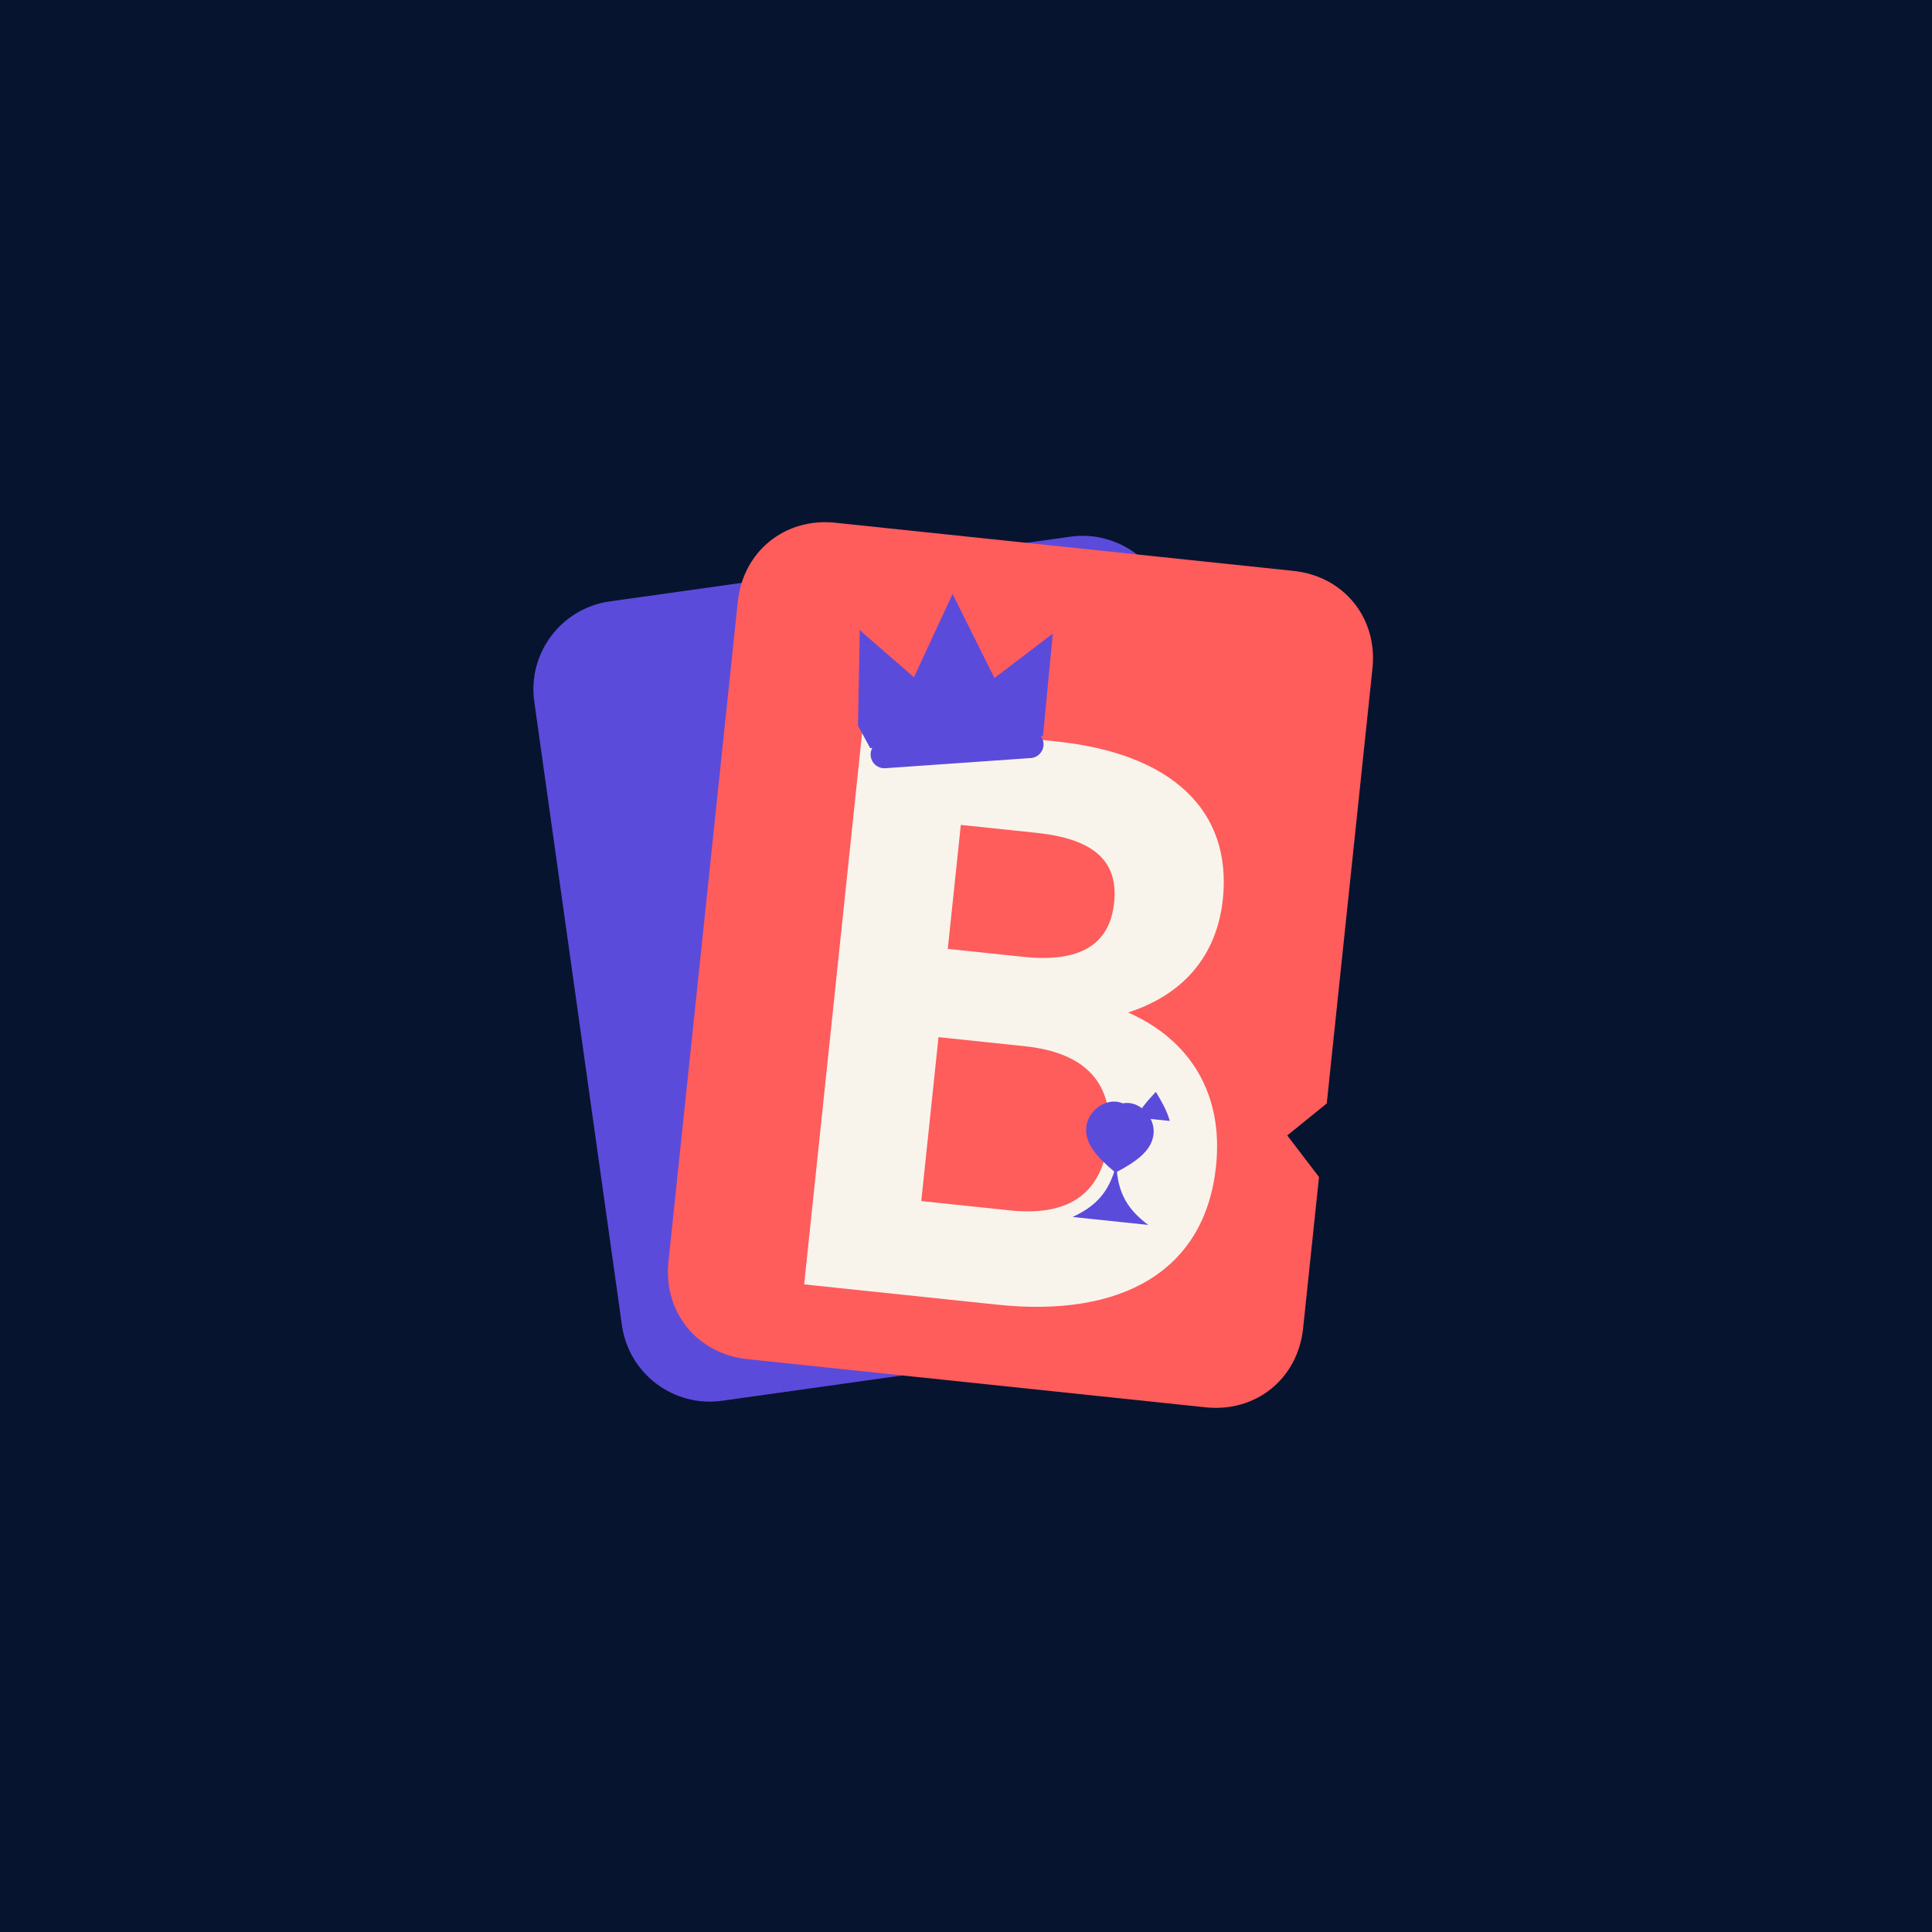
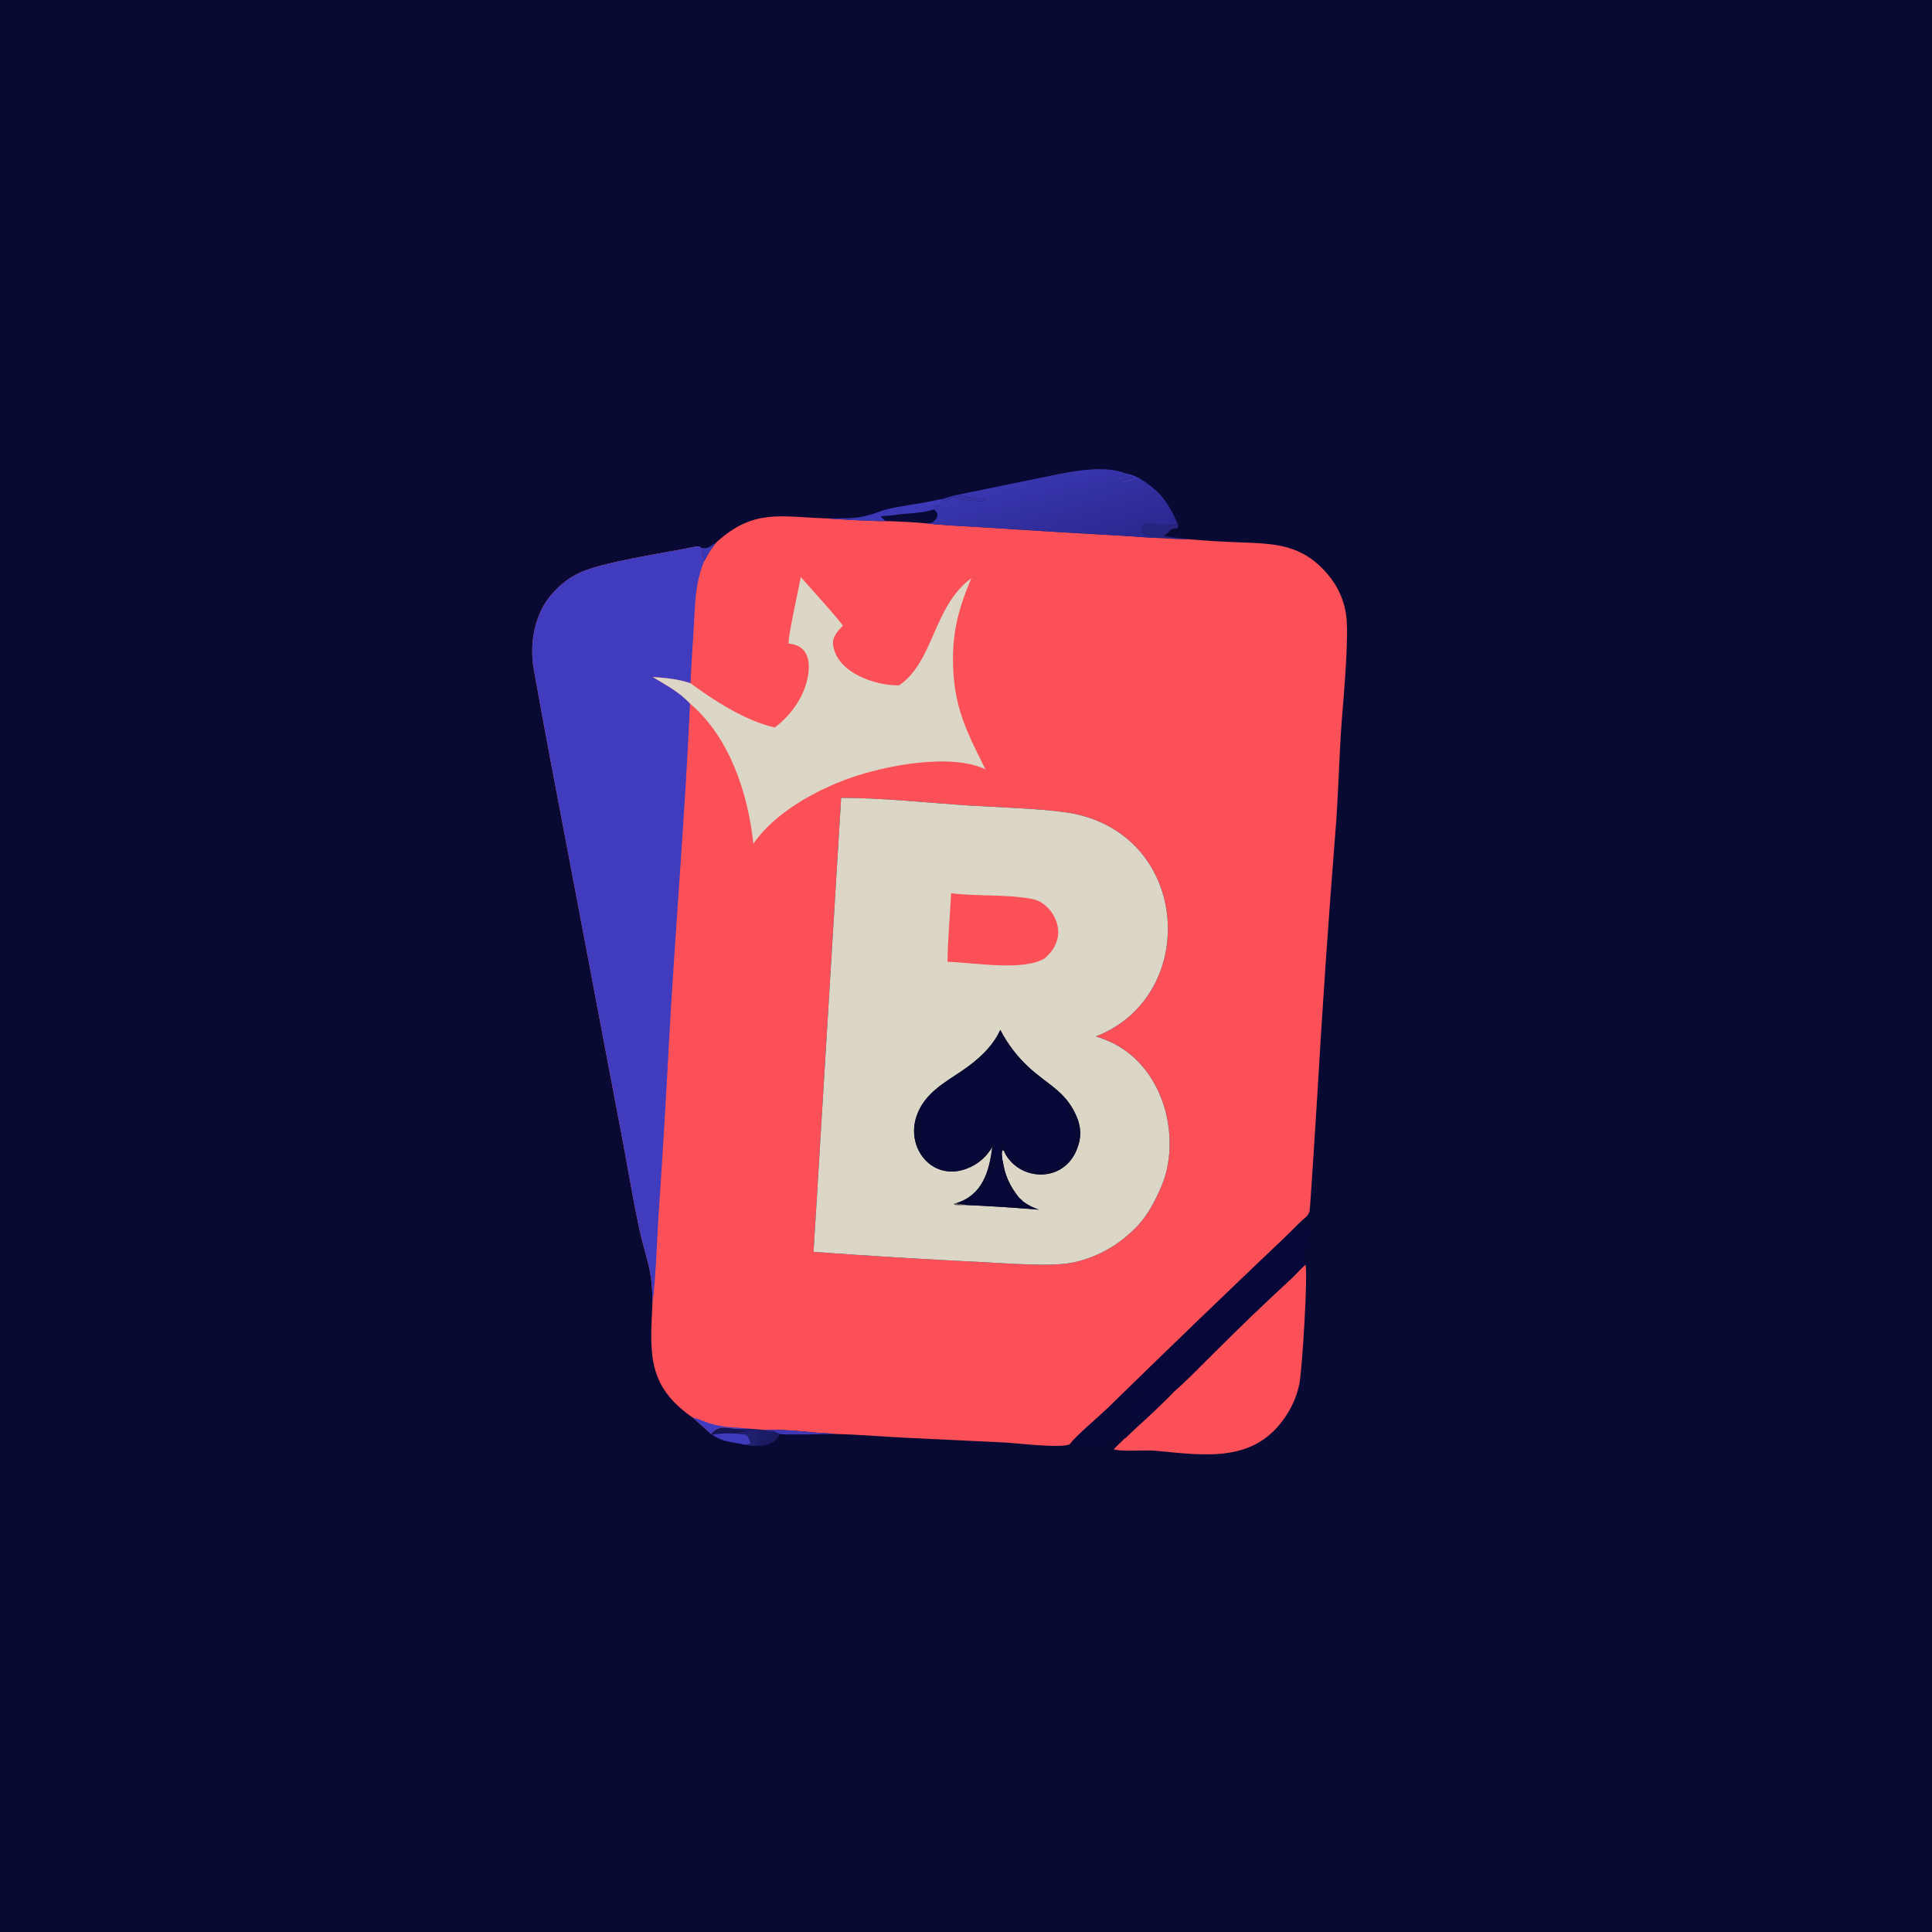
<svg xmlns="http://www.w3.org/2000/svg" viewBox="0 0 512 512">
-   <rect width="512" height="512" fill="#07142F" />
-   <g transform="translate(112 112) scale(.56)">
-     <g transform="rotate(-8 220 258)">
-       <rect x="72" y="68" width="304" height="382" rx="42" fill="#5B4BDB" />
-     </g>
-     <g transform="rotate(6 286 256)">
-       <path fill="#FF5C5C" d="M174 58h218c24 0 42 18 42 42v207l-17 17 17 18v72c0 24-18 42-42 42H174c-24 0-42-18-42-42V100c0-24 18-42 42-42Z" />
-       <path fill="#F8F4EC" fill-rule="evenodd" d="M197 150h92c55 0 86 24 86 66 0 27-14 47-39 58 31 10 49 34 49 68 0 50-37 76-96 76h-92V150Zm51 44v59h36c27 0 40-10 40-30 0-20-13-29-40-29h-36Zm0 101v78h42c29 0 43-13 43-39 0-26-15-39-44-39h-41Z" />
-       <path fill="#5B4BDB" d="M331 323c8-13 23-4 23 7 0 8-7 14-16 20-9-6-16-12-16-20 0-11 15-20 23-7 2-5 5-9 8-13 3 4 6 8 8 13Zm7 23c2 14 8 21 18 27h-36c10-6 16-13 18-27Z" />
-       <path fill="#5B4BDB" d="m193 145 4-45 24 24 21-38 17 41 29-19-8 48h-82l-5-11Z" transform="rotate(-10 236 139)" />
-       <rect x="198" y="153" width="82" height="13" rx="6.5" fill="#5B4BDB" transform="rotate(-10 236 139)" />
-     </g>
-   </g>
+   <rect width="512" height="512" fill="#080A34" />
+   <svg x="102" y="102" width="308" height="308" viewBox="256 224 512 576">
+     <path fill="#FB5057" d="M388.259 302.058C406.576 285.399 419.5 289.33 442.245 290.142C449.264 290.648 465.791 291.622 472.148 291.508C476.618 291.568 487.529 292.091 491.73 292.586C500.211 293.576 510.504 293.994 519.1 294.511L557.466 296.926L592.064 298.936C597 299.223 604.104 299.926 608.813 299.922C612.81 300.152 618.447 300.577 622.254 300.495C630.349 301.207 638.462 301.705 646.584 301.991C664.871 302.725 678.262 302.632 691.221 317.826C696.038 323.413 699.195 330.237 700.333 337.526C701.997 348.112 699.108 378.846 698.209 390.677C696.855 408.505 696.542 428.552 695.03 446.033C691.579 489.563 688.59 533.129 686.064 576.722C684.839 595.255 683.781 613.97 682.411 632.503C682.284 634.233 681.665 635.124 680.56 636.397C677.849 638.575 674.051 642.581 671.471 645.135C641.616 673.479 611.971 702.042 582.536 730.821C578.678 734.616 565.572 745.71 563.576 748.907C559.985 751.267 537.09 748.45 531.551 748.178L480.267 745.722C469.096 745.119 458.485 744.192 447.26 743.922C444.087 743.475 441.134 743.609 438.002 743.282C429.718 742.416 420.713 741.674 412.398 741.978C409.857 741.689 407.632 741.571 405.116 741.359C402.734 741.341 401.135 741.3 398.747 741.445C393.274 740.977 389.305 739.315 385.677 743.966C382.741 741.153 379.475 738.454 376.518 735.783C353.826 720.146 355.404 703.779 356.6 679.201C356.609 661.008 353.323 657.639 349.792 640.921C347.089 628.123 344.622 613.374 342.167 600.305L314.82 456.087C309.027 425.728 303.199 395.419 297.813 364.981C295.728 353.197 297.717 339.789 304.867 330.04C308.795 324.713 313.923 320.386 319.835 317.412C331.343 311.704 363.845 307.16 378.046 304.128C379.491 303.819 379.971 304.097 380.892 304.826C380.807 307.857 380.771 309.046 382.105 311.613C384.777 306.884 384.834 306.403 388.259 302.058ZM436.442 653.689C464.553 655.718 492.687 657.419 520.838 658.791C532.572 659.353 553.531 661.094 564.107 659.131C574.368 657.126 583.929 652.482 591.85 645.658C598.145 640.248 601.097 636.423 605.009 629.283C608.978 621.579 611.564 615.564 612.541 606.828C615.001 584.845 605.404 560.597 584.94 550.291C582.173 548.925 579.294 547.799 576.334 546.926C623.579 528.673 623.984 459.771 577.432 440.192C572.275 438.052 566.863 436.588 561.331 435.836C548.576 433.981 527.289 433.321 513.687 432.467C494.605 431.269 468.819 428.493 450.113 428.691L436.442 653.689Z" />
+     <path fill="#413CBE" d="M356.6 679.201C356.609 661.008 353.323 657.639 349.792 640.921C347.089 628.123 344.622 613.374 342.167 600.305L314.82 456.087C309.027 425.728 303.199 395.419 297.813 364.981C295.728 353.197 297.717 339.789 304.867 330.04C308.795 324.713 313.923 320.386 319.835 317.412C331.343 311.704 363.845 307.16 378.046 304.128C379.491 303.819 379.971 304.097 380.892 304.826C380.807 307.857 380.771 309.046 382.105 311.613C377.691 322.625 377.712 332.971 377.062 344.661C376.559 353.697 375.79 362.833 375.475 371.865C369.048 369.771 363.504 369.235 356.744 368.781C363.487 372.875 369.714 376.044 375.212 381.899C372.806 437.097 367.873 493.917 364.831 549.278C363.319 578.065 361.583 606.84 359.622 635.599C358.835 647.875 358.266 667.66 356.6 679.201Z" />
+     <path fill="#DCD6C7" d="M430.142 319.248C435.32 325.25 446.599 337.369 450.968 343.256C448.37 346.157 445.544 348.942 446.156 353.078C448.205 366.925 467.519 373.157 478.822 372.912C496.113 361.24 495.657 333.728 514.65 319.825C507.708 336.036 504.669 348.768 505.768 366.77C506.935 385.863 513.417 398.042 521.657 414.541C504.507 406.274 471.659 412.739 454.29 418.92C437.152 425.02 417.007 436.209 406.602 451.43C404.043 426.519 394.851 398.59 375.212 381.899C369.714 376.044 363.487 372.875 356.744 368.781C363.504 369.235 369.048 369.771 375.475 371.865C387.51 380.751 402.658 390.443 417.211 393.798C425.66 387.526 432.386 377.731 433.831 367.2C434.91 359.331 432.749 353.07 424.186 352.223C423.335 350.442 429.376 323.481 430.142 319.248Z" />
+     <path fill="#413CBE" d="M376.518 735.783C380.57 736.713 383.346 738.508 388.364 739.569C394.72 740.912 399.086 740.631 405.116 741.359C402.734 741.341 401.135 741.3 398.747 741.445C393.274 740.977 389.305 739.315 385.677 743.966C382.741 741.153 379.475 738.454 376.518 735.783Z" />
+     <path fill="#DCD6C7" d="M450.113 428.691C468.819 428.493 494.605 431.269 513.687 432.467C527.289 433.321 548.576 433.981 561.331 435.836C566.863 436.588 572.275 438.052 577.432 440.192C623.984 459.771 623.579 528.673 576.334 546.926C579.294 547.799 582.173 548.925 584.94 550.291C605.404 560.597 615.001 584.845 612.541 606.828C611.564 615.564 608.978 621.579 605.009 629.283C601.097 636.423 598.145 640.248 591.85 645.658C583.929 652.482 574.368 657.126 564.107 659.131C553.531 661.094 532.572 659.353 520.838 658.791C492.687 657.419 464.553 655.718 436.442 653.689L450.113 428.691ZM506.892 629.633C508.821 630.073 510.121 630.107 512.02 630.445C524.018 630.971 536.004 631.739 547.971 632.749C544.669 631.381 543.303 630.933 540.418 628.811C539.715 628.129 539.168 627.479 538.358 626.946C533.678 621.012 531.242 615.82 530.168 608.4C530.038 607.596 529.526 603.652 530.298 603.335C530.555 603.505 530.695 603.682 530.907 603.936C537.91 618.799 560.867 620.079 567.247 602.042C569.114 597.156 569.029 592.33 567.18 587.476C561.885 574.416 553.444 571.522 543.568 562.621C537.6 557.23 532.659 550.802 528.983 543.649C525.282 552.109 517.369 559.034 509.822 564.081C500.834 570.093 491.369 575.36 487.567 586.184C481.924 602.25 495.416 619.044 512.543 612.343C517.831 610.33 522.251 606.534 525.039 601.61C523.579 613.782 520.225 625.673 506.892 629.633Z" />
+     <path fill="#080A34" fill-opacity="0.976" d="M525.039 601.61C522.251 606.534 517.831 610.33 512.543 612.343C495.416 619.044 481.924 602.25 487.567 586.184C491.369 575.36 500.834 570.093 509.822 564.081C517.369 559.034 525.282 552.109 528.983 543.649C532.659 550.802 537.6 557.23 543.568 562.621C553.444 571.522 561.885 574.416 567.18 587.476C566.509 590.223 566.576 599.285 567.247 602.042C560.867 620.079 537.91 618.799 530.907 603.936C530.695 603.682 530.555 603.505 530.298 603.335C529.526 603.652 530.038 607.596 530.168 608.4C531.242 615.82 533.678 621.012 538.358 626.946C529.852 622.929 533.764 621.217 529.69 615.175C527.775 612.336 528.225 613.325 526.859 609.688C525.118 614.079 523.54 616.545 521.278 620.584C520.629 621.832 519.968 622.941 519.338 624.216C514.996 625.523 511.075 631.936 520.504 630.242C525.711 629.307 537.251 633.276 540.418 628.811C543.303 630.933 544.669 631.381 547.971 632.749C536.004 631.739 524.018 630.971 512.02 630.445C510.121 630.107 508.821 630.073 506.892 629.633C520.225 625.673 523.579 613.782 525.039 601.61ZM528.756 602.875C528.7 600.821 528.301 600.4 529.254 599.1C531.736 600.014 533.09 606.111 535.192 607.457C535.777 606.183 535.938 605.655 536.348 604.347C537.604 605.614 537.311 608.418 537.618 608.954C538.568 610.62 546.889 614.501 548.457 614.246C552.244 613.628 556.558 612.829 559.629 610.848L559.66 610.427L556.731 611.36L556.186 610.958C557.844 608.634 559.824 608.138 561.131 606.748C563.456 604.274 567.261 598.868 566.211 595.3C563.837 587.234 562.036 577.821 554.385 573.117C549.986 570.413 546.192 568.276 542.376 565.126C537.429 561.042 533.618 549.302 526.746 549.092L526.455 549.736C518.189 567.615 485.264 572.018 489.729 590.872C491.033 596.379 489.05 602.633 491.938 606.699C493.313 606.574 493.045 605.014 494.381 606.473C501.577 614.338 507.259 615.391 515.436 607.718C516.284 608.317 515.901 607.968 516.393 609.03C522.324 605.924 523.388 600.179 525.119 599.181L525.308 599.944C525.548 600.88 525.406 600.526 525.737 601.178L526.476 600.31C526.491 603.724 525.003 605.693 526.208 607.521C527.717 607.829 527.003 607.921 528.411 607.154C529.154 605.756 528.862 604.503 528.756 602.875Z" />
+     <path fill="#07083B" fill-opacity="0.859" d="M526.746 549.092C533.618 549.302 537.429 561.042 542.376 565.126C546.192 568.276 549.986 570.413 554.385 573.117C562.036 577.821 563.837 587.234 566.211 595.3C567.261 598.868 563.456 604.274 561.131 606.748C559.824 608.138 557.844 608.634 556.186 610.958L556.731 611.36L559.66 610.427L559.629 610.848C556.558 612.829 552.244 613.628 548.457 614.246C546.889 614.501 538.568 610.62 537.618 608.954C537.311 608.418 537.604 605.614 536.348 604.347C535.938 605.655 535.777 606.183 535.192 607.457C533.09 606.111 531.736 600.014 529.254 599.1C528.301 600.4 528.7 600.821 528.756 602.875C528.862 604.503 529.154 605.756 528.411 607.154C527.003 607.921 527.717 607.829 526.208 607.521C525.003 605.693 526.491 603.724 526.476 600.31L525.737 601.178C525.406 600.526 525.548 600.88 525.308 599.944L525.119 599.181C523.388 600.179 522.324 605.924 516.393 609.03C515.901 607.968 516.284 608.317 515.436 607.718C507.259 615.391 501.577 614.338 494.381 606.473C493.045 605.014 493.313 606.574 491.938 606.699C489.05 602.633 491.033 596.379 489.729 590.872C485.264 572.018 518.189 567.615 526.455 549.736L526.746 549.092Z" />
+     <path fill="#FB5057" d="M504.646 475.969C517.824 477.529 531.758 476.386 544.746 478.767C553.217 480.319 559.714 490.815 557.175 499.049C555.919 503.124 554.297 505.065 551.413 507.941C540.985 514.84 516.165 510.247 502.843 509.95C502.834 500.628 504.143 485.75 504.646 475.969Z" />
+     <path fill="#07083B" fill-opacity="0.737" d="M526.859 609.688C528.225 613.325 527.775 612.336 529.69 615.175C533.764 621.217 529.852 622.929 538.358 626.946C539.168 627.479 539.715 628.129 540.418 628.811C537.251 633.276 525.711 629.307 520.504 630.242C511.075 631.936 514.996 625.523 519.338 624.216C518.361 625.868 512.587 630.672 519.967 629.346C519.975 629.344 522.593 628.185 522.574 628.204C522.04 628.019 521.053 628.025 520.752 627.83C521.326 627.303 524.054 627.45 524.015 626.034C523.943 623.453 524.406 620.875 521.278 620.584C523.54 616.545 525.118 614.079 526.859 609.688Z" />
+     <path fill="#07083B" fill-opacity="0.627" d="M521.278 620.584C524.406 620.875 523.943 623.453 524.015 626.034C524.054 627.45 521.326 627.303 520.752 627.83C521.053 628.025 522.04 628.019 522.574 628.204C522.593 628.185 519.975 629.344 519.967 629.346C512.587 630.672 518.361 625.868 519.338 624.216C519.968 622.941 520.629 621.832 521.278 620.584Z" />
+     <path fill="#080A34" fill-opacity="0.988" d="M567.18 587.476C569.029 592.33 569.114 597.156 567.247 602.042C566.576 599.285 566.509 590.223 567.18 587.476Z" />
+     <path fill="#E0DBD7" d="M530.168 608.4C530.038 607.596 529.526 603.652 530.298 603.335C530.555 603.505 530.695 603.682 530.907 603.936C530.696 605.343 530.46 606.339 530.813 607.717C530.851 607.865 530.91 608.1 530.803 608.235C530.69 608.376 530.191 608.396 530.168 608.4Z" />
+     <path fill="#595758" d="M512.02 630.445C510.373 630.515 508.311 630.752 506.697 630.41C506.502 630.368 506.125 630.275 506.027 630.069C505.997 630.004 505.994 629.895 506.035 629.833C506.177 629.624 506.8 629.643 506.892 629.633C508.821 630.073 510.121 630.107 512.02 630.445Z" />
+     <path fill="#FB5057" d="M680.264 659.955C681.523 665.335 678.561 712.674 677.208 719.156C676.123 724.399 674.103 729.403 671.245 733.931C655.647 758.938 630.406 754.498 605.494 752.202C601.487 751.832 587.767 752.788 585.209 751.504C587.155 749.422 589.003 747.868 590.783 745.987L591.111 745.927C592.33 744.72 593.564 743.528 594.814 742.353C596.127 741.081 597.466 739.835 598.83 738.617C600.176 737.599 614.084 724.323 615.084 722.914C621.124 717.794 629.723 708.841 635.626 703.034C648.109 690.554 660.85 678.334 673.839 666.381C676.119 664.085 677.826 662.12 680.264 659.955Z" />
+     <defs>
+       <linearGradient id="a" x1="562.588" x2="551.068" y1="306.959" y2="266.574" gradientUnits="userSpaceOnUse">
+         <stop offset="0" stop-color="#3A34B6" stop-opacity="0.718" />
+         <stop offset="1" stop-color="#3F3BBB" stop-opacity="0.906" />
+       </linearGradient>
+     </defs>
+     <path fill="url(#a)" d="M508.574 278.318L548.04 270.231C560.405 267.772 578.757 263.059 590.842 267.767C590.653 268.148 590.449 268.391 590.543 268.782C589.198 267.916 594.768 269.988 594.326 269.796C594.31 270.534 592.141 271.015 591.509 271.021C591.173 271.024 588.16 271.731 588.159 271.733L588.156 271.789C589.816 273.396 595.935 271.69 598.016 270.277C608.368 276.805 612.253 282.237 616.902 292.958C614.783 293.439 613.658 293.545 611.499 293.339C608.907 293.091 606.167 293.484 603.496 292.921C602.424 292.82 599.708 292.687 599.103 293.724C599.07 293.781 599.461 294.328 599.489 294.381C600.121 295.571 597.648 295.429 599.245 296.966L599.168 296.976C599.703 298.974 606.541 299.182 608.813 299.922C604.104 299.926 597 299.223 592.064 298.936L557.466 296.926L519.1 294.511C510.504 293.994 500.211 293.576 491.73 292.586C492.257 292.533 495.166 292.317 495.234 292.266C498.491 289.802 498.606 287.533 496.023 285.665C496.611 284.916 497.991 284.198 498.877 283.643C499.512 282.992 499.303 281.618 499.369 280.68L500.293 280.576C501.461 281.119 503.47 282.748 502.761 280.761C503.894 280.312 505.118 280.193 506.225 279.666C508.088 281.256 521.638 282.136 522.394 281.093C522.119 279.803 512.471 280.592 508.574 278.318Z" />
+     <path fill="#07083B" fill-opacity="0.761" d="M563.576 748.907C565.572 745.71 578.678 734.616 582.536 730.821C611.971 702.042 641.616 673.479 671.471 645.135C671.929 650.572 672.232 647.858 676.44 649.027C676.338 648.999 679.434 652.183 679.705 652.85L679.533 655.947C674.417 657.676 674.156 661.151 673.839 666.381C660.85 678.334 648.109 690.554 635.626 703.034C629.723 708.841 621.124 717.794 615.084 722.914C615.113 722.707 615.142 722.5 615.171 722.293L615.286 721.323C615.577 719.031 617.004 719.29 618.212 717.68L617.995 717.245L618.197 717.161C617.604 717.013 613.092 719.964 613.461 721.234C612.471 722.053 610.599 723.19 610.112 724.36C608.847 727.402 603.055 729.116 605.223 724.368C606.814 720.885 605.481 722.27 604 722.381C603.921 722.336 603.841 722.292 603.762 722.247C603.843 721.795 604.261 721.522 604.261 721.04C603.412 719.858 601.674 721.295 601.056 721.623C600.338 722.253 594.277 726.743 593.965 726.73C593.377 725.499 594.546 724.814 594.771 723.461C595.047 721.804 597.062 722.497 597.75 721.361C597.738 721.269 597.725 721.177 597.713 721.085C597.47 720.764 596.95 721.212 596.7 721.281C596.367 721.389 596.035 721.497 595.702 721.605C593.176 722.308 594.108 725.04 591.318 725.252C590.127 725.342 587.709 728.378 586.493 728.91C585.074 730.043 582.462 732.327 581.131 733.53C579.827 734.897 578.541 735.726 577.002 737.383C575.057 738.751 567.932 745.543 566.37 747.408C565.444 747.917 565.051 748.229 564.172 748.869L563.576 748.907Z" />
+     <path fill="#07083B" fill-opacity="0.278" d="M577.002 737.383C579.255 736.614 581.032 735.548 583.241 734.969C584.78 734.574 585.295 736.045 586.384 734.597C587.255 733.438 588.184 735.214 589.886 734.304C591.915 733.219 593.791 738.042 594.899 739.365C594.351 739.788 593.594 740.899 593.422 740.975C592.229 741.502 589.453 739.595 588.482 740.49C586.046 742.735 586.097 740.612 585.006 740.552C584.212 741.398 584.589 743.052 586.742 742.372C589.457 741.514 590.412 742.57 590.955 745.207L591.111 745.927L590.783 745.987C589.362 742.687 587.839 742.848 584.804 743.718C582.852 744.278 582.088 746.997 580.511 746.476C579.382 745.929 581.497 742.977 580.321 743.048C579.625 743.534 579.679 746.039 579.255 746.345C577.851 747.361 575.994 746.853 574.7 748.083C573.495 749.097 573.074 746.347 572.12 746.272C569.706 746.082 569.13 747.243 566.37 747.408C567.932 745.543 575.057 738.751 577.002 737.383Z" />
+     <defs>
+       <linearGradient id="b" x1="594.147" x2="604.812" y1="726.3" y2="730.036" gradientUnits="userSpaceOnUse">
+         <stop offset="0" stop-color="#08083D" stop-opacity="0.447" />
+         <stop offset="1" stop-color="#06083B" stop-opacity="0.616" />
+       </linearGradient>
+     </defs>
+     <path fill="url(#b)" d="M601.056 721.623C601.674 721.295 603.412 719.858 604.261 721.04C604.261 721.522 603.843 721.795 603.762 722.247C603.841 722.292 603.921 722.336 604 722.381C605.481 722.27 606.814 720.885 605.223 724.368C603.055 729.116 608.847 727.402 610.112 724.36C610.599 723.19 612.471 722.053 613.461 721.234C613.092 719.964 617.604 717.013 618.197 717.161L617.995 717.245L618.212 717.68C617.004 719.29 615.577 719.031 615.286 721.323L615.171 722.293C615.142 722.5 615.113 722.707 615.084 722.914C614.084 724.323 600.176 737.599 598.83 738.617C597.522 736.662 597.614 736.424 595.844 734.773C592.911 732.037 588.103 734.826 588.994 731.286C592.049 731.249 594.177 730.289 596.559 728.326C599.868 725.597 600.247 725.97 600.877 722.55L601.056 721.623Z" />
+     <path fill="#413CBE" fill-opacity="0.941" d="M442.245 290.142C454.056 290.003 458.211 290.961 469.84 286.535C473.649 285.085 485.076 283.301 489.469 282.639C492.311 284.71 495.596 284.279 498.877 283.643C497.991 284.198 496.611 284.916 496.023 285.665C491.566 287.58 481.28 287.684 476 288.569C474.655 288.794 470.525 288.933 469.742 289.263L469.721 289.304C469.736 289.349 471.982 291.356 472.148 291.508C465.791 291.622 449.264 290.648 442.245 290.142Z" />
+     <path fill="#3F39B9" fill-opacity="0.008" d="M496.023 285.665C498.606 287.533 498.491 289.802 495.234 292.266C495.166 292.317 492.257 292.533 491.73 292.586C487.529 292.091 476.618 291.568 472.148 291.508C471.982 291.356 469.736 289.349 469.721 289.304L469.742 289.263C470.525 288.933 474.655 288.794 476 288.569C481.28 287.684 491.566 287.58 496.023 285.665Z" />
+     <path fill="#07083B" fill-opacity="0.118" d="M566.37 747.408C569.13 747.243 569.706 746.082 572.12 746.272C573.074 746.347 573.495 749.097 574.7 748.083C575.994 746.853 577.851 747.361 579.255 746.345C579.679 746.039 579.625 743.534 580.321 743.048C581.497 742.977 579.382 745.929 580.511 746.476C582.088 746.997 582.852 744.278 584.804 743.718C587.839 742.848 589.362 742.687 590.783 745.987C589.003 747.868 587.155 749.422 585.209 751.504L585.081 751.004C583.36 744.043 580.984 749.112 576.523 750.407C568.724 752.673 570.577 750.389 564.172 748.869C565.051 748.229 565.444 747.917 566.37 747.408Z" />
+     <path fill="#3F39B9" fill-opacity="0.569" d="M616.902 292.958C618.211 296.934 614.413 293.722 612.77 296.549C612.243 297.456 610.239 298.556 610.185 298.739C612.439 299.644 619.224 299.778 622.254 300.495C618.447 300.577 612.81 300.152 608.813 299.922C606.541 299.182 599.703 298.974 599.168 296.976L599.245 296.966C597.648 295.429 600.121 295.571 599.489 294.381C599.461 294.328 599.07 293.781 599.103 293.724C599.708 292.687 602.424 292.82 603.496 292.921C606.167 293.484 608.907 293.091 611.499 293.339C613.658 293.545 614.783 293.439 616.902 292.958Z" />
+     <path fill="#07083B" fill-opacity="0.533" d="M581.131 733.53C582.462 732.327 585.074 730.043 586.493 728.91C587.709 728.378 590.127 725.342 591.318 725.252C594.108 725.04 593.176 722.308 595.702 721.605C596.035 721.497 596.367 721.389 596.7 721.281C596.95 721.212 597.47 720.764 597.713 721.085C597.725 721.177 597.738 721.269 597.75 721.361C597.062 722.497 595.047 721.804 594.771 723.461C594.546 724.814 593.377 725.499 593.965 726.73C594.277 726.743 600.338 722.253 601.056 721.623L600.877 722.55C600.247 725.97 599.868 725.597 596.559 728.326C594.177 730.289 592.049 731.249 588.994 731.286C587.948 731.184 582.918 733.084 581.131 733.53Z" />
+     <path fill="#413CBE" fill-opacity="0.988" d="M398.024 743.706C403.955 744.505 403.328 743.495 405.122 748.255C405.213 748.498 405.245 748.468 405.231 748.703C404.904 748.974 402.914 749.144 402.291 749.268C396.257 747.735 392.334 748.297 386.834 744.676L386.153 744.242C389.67 743.652 394.486 743.496 398.024 743.706Z" />
+     <path fill="#07083B" fill-opacity="0.4" d="M581.131 733.53C582.918 733.084 587.948 731.184 588.994 731.286C588.103 734.826 592.911 732.037 595.844 734.773C597.614 736.424 597.522 736.662 598.83 738.617C597.466 739.835 596.127 741.081 594.814 742.353C594.791 741.179 594.75 740.537 594.899 739.365C593.791 738.042 591.915 733.219 589.886 734.304C588.184 735.214 587.255 733.438 586.384 734.597C585.295 736.045 584.78 734.574 583.241 734.969C581.032 735.548 579.255 736.614 577.002 737.383C578.541 735.726 579.827 734.897 581.131 733.53Z" />
+     <path fill="#07083B" fill-opacity="0.682" d="M680.56 636.397L680.18 637.779C677.42 640.381 671.275 647.612 680.113 645.101C678.849 647.624 678.001 647.581 680.737 649.066L680.456 649.998C680.159 650.942 679.922 651.885 679.705 652.85C679.434 652.183 676.338 648.999 676.44 649.027C672.232 647.858 671.929 650.572 671.471 645.135C674.051 642.581 677.849 638.575 680.56 636.397Z" />
+     <path fill="#413CBE" fill-opacity="0.373" d="M398.747 741.445C401.135 741.3 402.734 741.341 405.116 741.359C407.632 741.571 409.857 741.689 412.398 741.978C414.181 742.376 414.685 742.5 416.537 742.459C416.366 742.578 415.709 742.951 415.487 743.251C415.497 743.259 416.029 743.691 416.063 743.739C415.642 744.289 414.346 744.222 413.742 744.256C413.748 744.309 413.753 744.362 413.759 744.414C414.241 744.499 414.708 744.568 415.196 744.607L415.263 744.674C414.412 747.639 412.079 744.379 409.501 749.107C408.981 748.747 407.547 747.895 408.756 747.048C410.739 745.661 408.085 744.169 408.152 743.572C408.179 743.528 408.205 743.484 408.231 743.44C407.781 742.444 405.292 742.354 404.389 742.204C401.528 742.383 401.143 742.39 398.747 741.445Z" />
+     <path fill="#413CBE" fill-opacity="0.439" d="M398.024 743.706L398.661 743.613C400.936 743.299 402.508 742.284 404.389 742.204C405.292 742.354 407.781 742.444 408.231 743.44C408.205 743.484 408.179 743.528 408.152 743.572C408.085 744.169 410.739 745.661 408.756 747.048C407.547 747.895 408.981 748.747 409.501 749.107C409.86 749.134 410.397 749.13 410.74 749.266C410.29 749.502 405.549 749.642 404.749 749.685C403.868 749.566 403.157 749.438 402.291 749.268C402.914 749.144 404.904 748.974 405.231 748.703C405.245 748.468 405.213 748.498 405.122 748.255C403.328 743.495 403.955 744.505 398.024 743.706Z" />
+     <path fill="#3F39B9" fill-opacity="0.984" d="M412.398 741.978C420.713 741.674 429.718 742.416 438.002 743.282C441.134 743.609 444.087 743.475 447.26 743.922C443.961 743.989 421.002 744.454 419.603 743.939C418.352 743.167 417.922 743.014 416.537 742.459C414.685 742.5 414.181 742.376 412.398 741.978Z" />
+     <path fill="#413CBE" fill-opacity="0.224" d="M385.677 743.966C389.305 739.315 393.274 740.977 398.747 741.445C401.143 742.39 401.528 742.383 404.389 742.204C402.508 742.284 400.936 743.299 398.661 743.613L398.024 743.706C394.486 743.496 389.67 743.652 386.153 744.242C385.947 744.147 385.835 744.124 385.677 743.966Z" />
+     <path fill="#413CBE" fill-opacity="0.329" d="M416.537 742.459C417.922 743.014 418.352 743.167 419.603 743.939C417.673 749.804 409.89 750.426 404.749 749.685C405.549 749.642 410.29 749.502 410.74 749.266C410.397 749.13 409.86 749.134 409.501 749.107C412.079 744.379 414.412 747.639 415.263 744.674L415.196 744.607C414.708 744.568 414.241 744.499 413.759 744.414C413.753 744.362 413.748 744.309 413.742 744.256C414.346 744.222 415.642 744.289 416.063 743.739C416.029 743.691 415.497 743.259 415.487 743.251C415.709 742.951 416.366 742.578 416.537 742.459Z" />
+     <path fill="#07083B" fill-opacity="0.973" d="M673.839 666.381C674.156 661.151 674.417 657.676 679.533 655.947C679.78 657.304 679.948 658.617 680.264 659.955C677.826 662.12 676.119 664.085 673.839 666.381Z" />
+     <path fill="#3F39B9" fill-opacity="0.855" d="M508.574 278.318C512.471 280.592 522.119 279.803 522.394 281.093C521.638 282.136 508.088 281.256 506.225 279.666C505.118 280.193 503.894 280.312 502.761 280.761C503.47 282.748 501.461 281.119 500.293 280.576C502.931 279.717 505.819 278.732 508.574 278.318Z" />
+     <path fill="#07083B" fill-opacity="0.294" d="M594.899 739.365C594.75 740.537 594.791 741.179 594.814 742.353C593.564 743.528 592.33 744.72 591.111 745.927L590.955 745.207C590.412 742.57 589.457 741.514 586.742 742.372C584.589 743.052 584.212 741.398 585.006 740.552C586.097 740.612 586.046 742.735 588.482 740.49C589.453 739.595 592.229 741.502 593.422 740.975C593.594 740.899 594.351 739.788 594.899 739.365Z" />
+     <path fill="#3F39B9" fill-opacity="0.949" d="M380.892 304.826C384.358 305.337 384.894 304.144 388.259 302.058C384.834 306.403 384.777 306.884 382.105 311.613C380.771 309.046 380.807 307.857 380.892 304.826Z" />
+     <path fill="#07083B" fill-opacity="0.153" d="M680.113 645.101C671.275 647.612 677.42 640.381 680.18 637.779L680.456 638.628C680.799 639.77 681.104 640.153 682.023 640.918L681.396 641.616C678.309 640.108 677.208 643.82 679.995 644.648L680.113 645.101Z" />
+     <path fill="#413CBE" fill-opacity="0.965" d="M489.469 282.639C492.866 281.973 495.976 281.454 499.369 280.68C499.303 281.618 499.512 282.992 498.877 283.643C495.596 284.279 492.311 284.71 489.469 282.639Z" />
+     <path fill="#3F39B9" fill-opacity="0.929" d="M590.842 267.767C594.176 268.511 595.037 268.89 598.016 270.277C595.935 271.69 589.816 273.396 588.156 271.789L588.159 271.733C588.16 271.731 591.173 271.024 591.509 271.021C592.141 271.015 594.31 270.534 594.326 269.796C594.768 269.988 589.198 267.916 590.543 268.782C590.449 268.391 590.653 268.148 590.842 267.767Z" />
+     <path fill="#07083B" fill-opacity="0.863" d="M681.396 641.616L682.023 640.918C683.213 644.272 682.298 645.431 680.737 649.066C678.001 647.581 678.849 647.624 680.113 645.101L679.995 644.648C680.741 643.368 680.873 643.012 681.396 641.616Z" />
+     <path fill="#07083B" fill-opacity="0.043" d="M679.995 644.648C677.208 643.82 678.309 640.108 681.396 641.616C680.873 643.012 680.741 643.368 679.995 644.648Z" />
+   </svg>
</svg>
